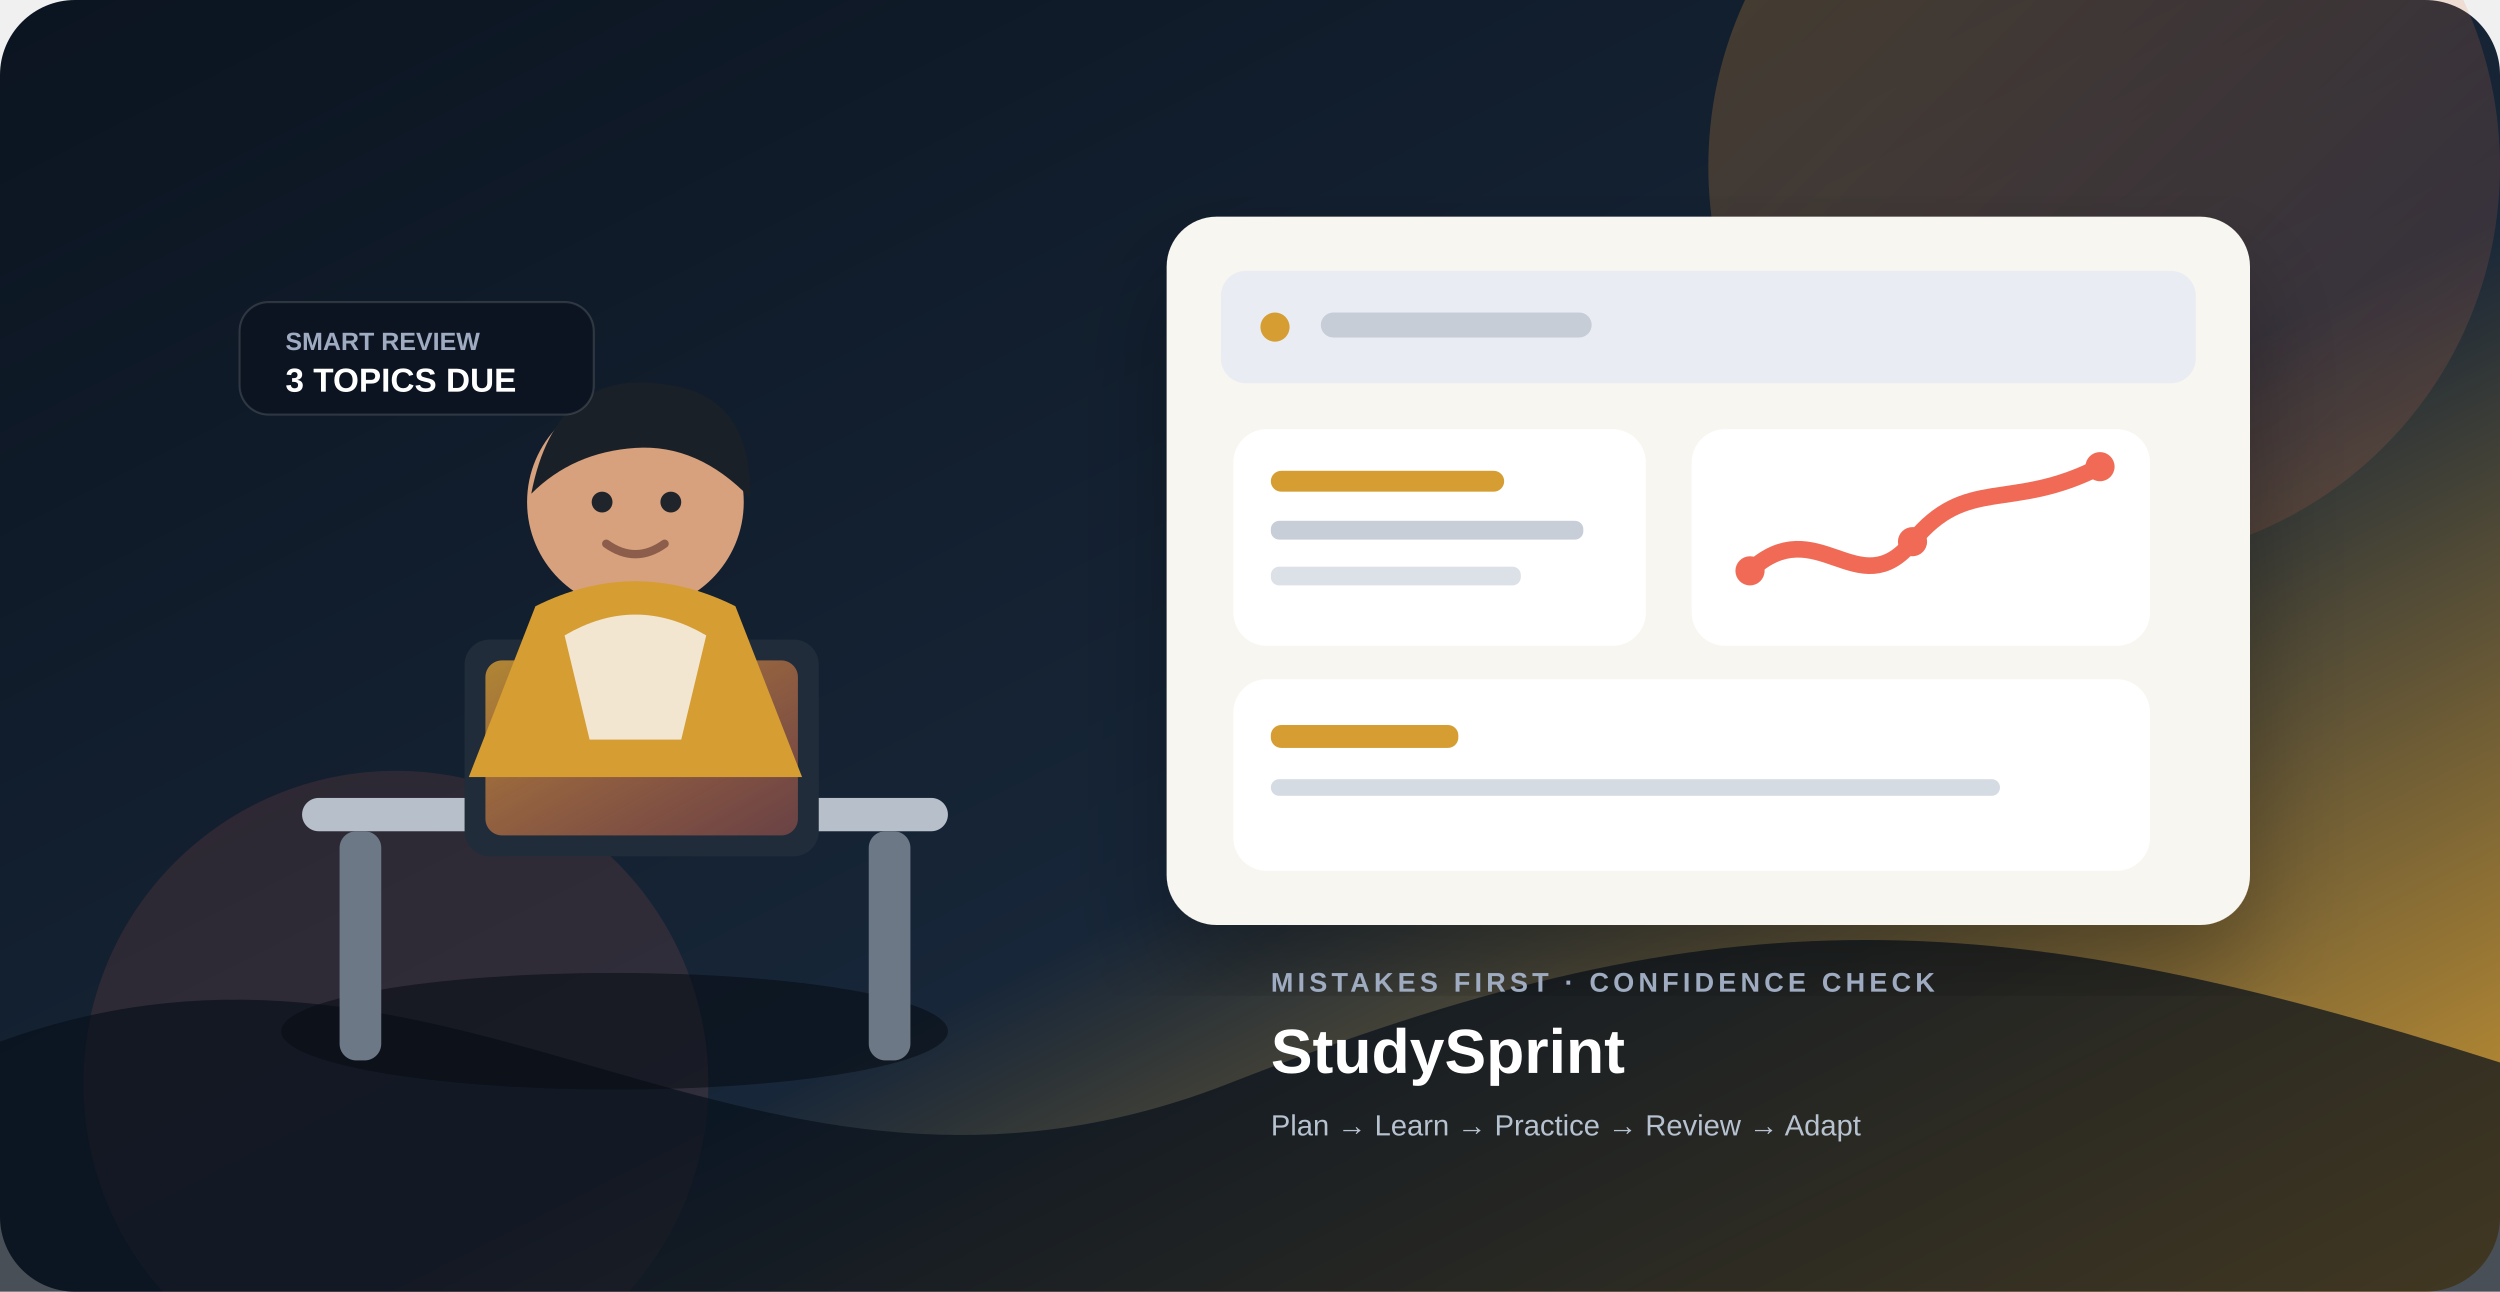
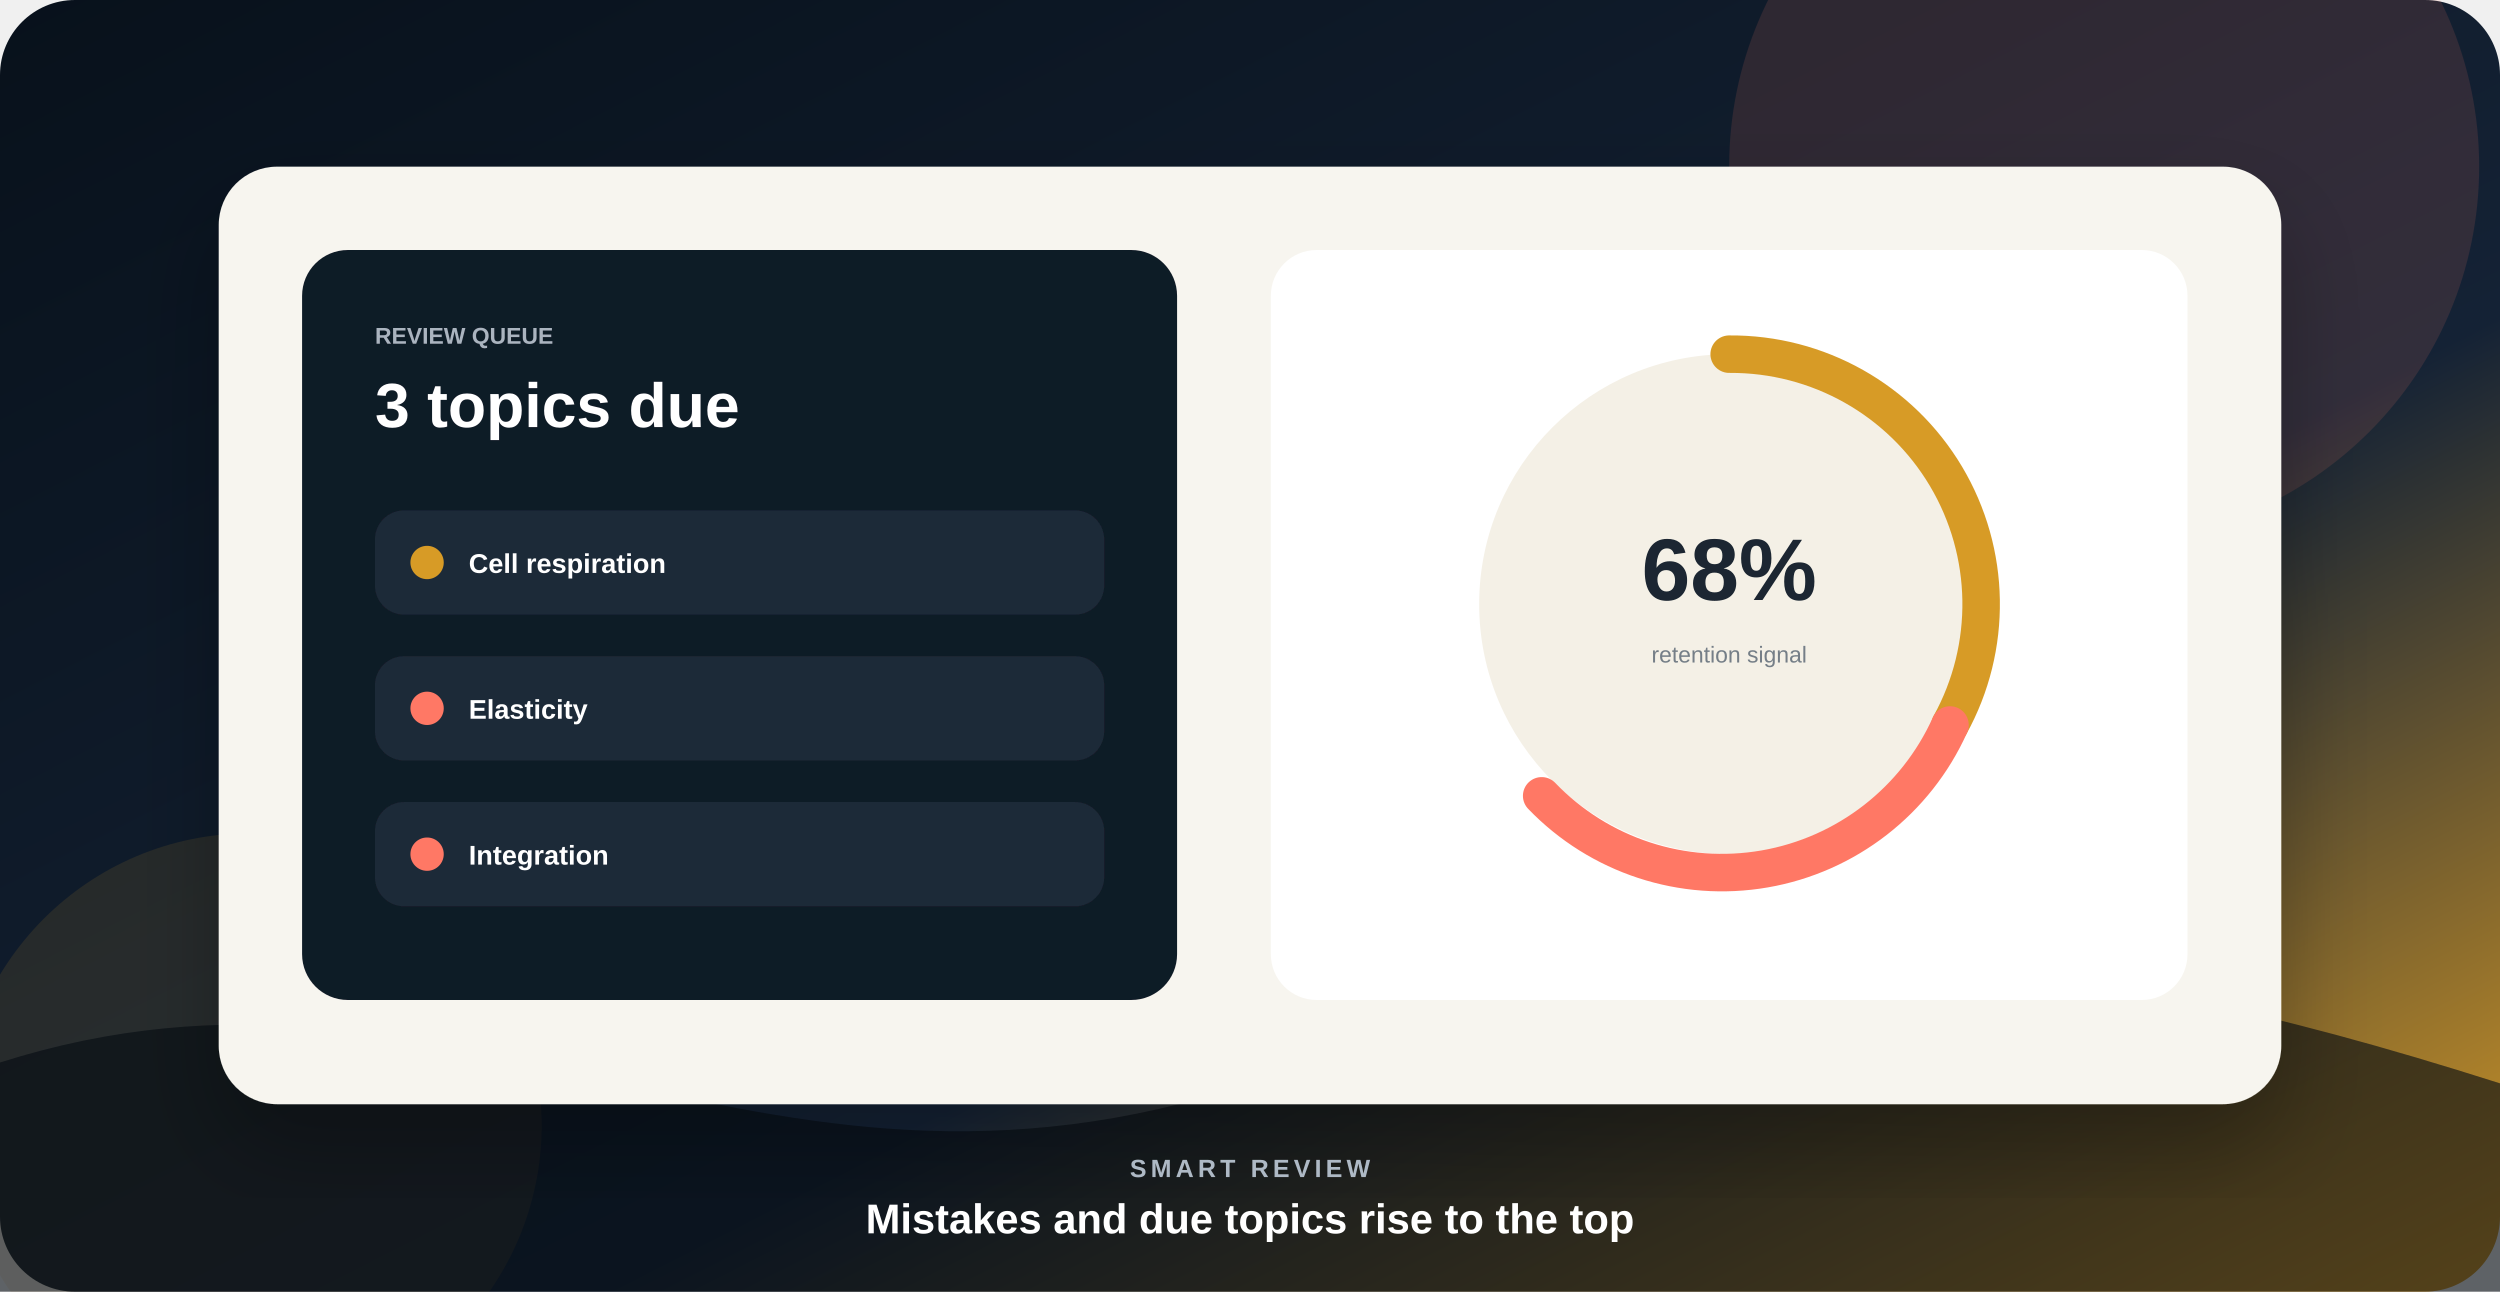
<svg xmlns="http://www.w3.org/2000/svg" viewBox="0 0 1200 620">
  <defs>
-     <linearGradient id="bg" x1="0" y1="0" x2="1" y2="1">
-       <stop stop-color="#0b1420" />
-       <stop offset=".58" stop-color="#172638" />
-       <stop offset="1" stop-color="#d59d32" />
+     <linearGradient id="g" x1="0" y1="0" x2="1" y2="1">
+       <stop stop-color="#08111b" />
+       <stop offset=".62" stop-color="#142235" />
+       <stop offset="1" stop-color="#d79b27" />
    </linearGradient>
-     <linearGradient id="glow" x1="0" y1="0" x2="1" y2="1">
-       <stop stop-color="#d59d32" stop-opacity=".8" />
-       <stop offset="1" stop-color="#f06b57" stop-opacity=".35" />
+     <linearGradient id="g2">
+       <stop stop-color="#d79b27" />
+       <stop offset="1" stop-color="#ff7865" />
    </linearGradient>
-     <filter id="shadow">
-       <feDropShadow dx="0" dy="24" stdDeviation="24" flood-color="#000" flood-opacity=".28" />
+     <filter id="sh">
+       <feDropShadow dx="0" dy="22" stdDeviation="22" flood-opacity=".28" />
    </filter>
  </defs>
-   <rect width="1200" height="620" rx="36" fill="url(#bg)" />
-   <circle cx="1010" cy="80" r="190" fill="url(#glow)" opacity=".34" />
-   <circle cx="190" cy="520" r="150" fill="#f06b57" opacity=".12" />
-   <path d="M0 500 C220 420 360 610 590 520 S950 430 1200 510 V620 H0Z" fill="#08111c" opacity=".72" />
-   <g filter="url(#shadow)">
-     <rect x="560" y="104" width="520" height="340" rx="24" fill="#f8f6f0" />
-     <rect x="586" y="130" width="468" height="54" rx="12" fill="#e9edf3" />
-     <circle cx="612" cy="157" r="7" fill="#d59d32" />
-     <rect x="634" y="150" width="130" height="12" rx="6" fill="#c6cdd7" />
-     <rect x="592" y="206" width="198" height="104" rx="16" fill="#fff" />
-     <rect x="812" y="206" width="220" height="104" rx="16" fill="#fff" />
-     <rect x="592" y="326" width="440" height="92" rx="16" fill="#fff" />
-     <rect x="610" y="226" width="112" height="10" rx="5" fill="#d59d32" />
-     <rect x="610" y="250" width="150" height="9" rx="4" fill="#c8ced8" />
-     <rect x="610" y="272" width="120" height="9" rx="4" fill="#dce1e8" />
-     <path d="M840 274 C872 244 892 292 918 260 S965 246 1008 224" fill="none" stroke="#f06b57" stroke-width="8" stroke-linecap="round" />
-     <circle cx="840" cy="274" r="7" fill="#f06b57" />
-     <circle cx="918" cy="260" r="7" fill="#f06b57" />
-     <circle cx="1008" cy="224" r="7" fill="#f06b57" />
-     <rect x="610" y="348" width="90" height="11" rx="5" fill="#d59d32" />
-     <rect x="610" y="374" width="350" height="8" rx="4" fill="#d5dbe3" />
+   <rect width="1200" height="620" rx="36" fill="url(#g)" />
+   <circle cx="1010" cy="80" r="180" fill="#ff7865" opacity=".13" />
+   <circle cx="120" cy="540" r="140" fill="#d79b27" opacity=".12" />
+   <path d="M0 510C220 440 360 600 600 520s380-70 600 0v100H0Z" fill="#050b12" opacity=".62" />
+   <g filter="url(#sh)">
+     <rect x="105" y="80" width="990" height="450" rx="28" fill="#f7f5ef" />
+     <rect x="145" y="120" width="420" height="360" rx="22" fill="#111b27" />
+     <text x="180" y="165" font-family="Arial" font-size="11" font-weight="700" fill="#aab4bf">REVIEW QUEUE</text>
+     <text x="180" y="205" font-family="Arial" font-size="30" font-weight="700" fill="#fff">3 topics due</text>
+     <rect x="180" y="245" width="350" height="50" rx="14" fill="#1d2a38" />
+     <circle cx="205" cy="270" r="8" fill="#d79b27" />
+     <text x="225" y="275" font-family="Arial" font-size="13" font-weight="700" fill="#fff">Cell respiration</text>
+     <rect x="180" y="315" width="350" height="50" rx="14" fill="#1d2a38" />
+     <circle cx="205" cy="340" r="8" fill="#ff7865" />
+     <text x="225" y="345" font-family="Arial" font-size="13" font-weight="700" fill="#fff">Elasticity</text>
+     <rect x="180" y="385" width="350" height="50" rx="14" fill="#1d2a38" />
+     <circle cx="205" cy="410" r="8" fill="#ff7865" />
+     <text x="225" y="415" font-family="Arial" font-size="13" font-weight="700" fill="#fff">Integration</text>
+     <rect x="610" y="120" width="440" height="360" rx="22" fill="#fff" />
+     <circle cx="830" cy="290" r="120" fill="#f4f0e6" />
+     <path d="M830 170A120 120 0 0 1 936 348" fill="none" stroke="#d79b27" stroke-width="18" stroke-linecap="round" />
+     <path d="M936 348A120 120 0 0 1 740 382" fill="none" stroke="#ff7865" stroke-width="18" stroke-linecap="round" />
+     <text x="830" y="288" text-anchor="middle" font-family="Arial" font-size="42" font-weight="700" fill="#1a2530">68%</text>
+     <text x="830" y="318" text-anchor="middle" font-family="Arial" font-size="11" fill="#747e87">retention signal</text>
  </g>
-   <g transform="translate(115 135)">
-     <ellipse cx="180" cy="360" rx="160" ry="28" fill="#050b12" opacity=".55" />
-     <rect x="30" y="248" width="310" height="16" rx="8" fill="#b7c0ca" />
-     <rect x="48" y="264" width="20" height="110" rx="8" fill="#6d7886" />
-     <rect x="302" y="264" width="20" height="110" rx="8" fill="#6d7886" />
-     <rect x="108" y="172" width="170" height="104" rx="12" fill="#202c3a" />
-     <rect x="118" y="182" width="150" height="84" rx="8" fill="url(#glow)" />
-     <circle cx="190" cy="106" r="52" fill="#d7a17d" />
-     <path d="M140 102 Q152 40 207 50 Q246 56 245 104 Q220 78 190 80 Q160 82 140 102Z" fill="#1a2028" />
-     <path d="M142 156 Q190 132 238 156 L270 238 H110Z" fill="#d59d32" />
-     <path d="M156 170 Q190 150 224 170 L212 220 H168Z" fill="#f7f3ec" opacity=".85" />
-     <circle cx="174" cy="106" r="5" fill="#20242b" />
-     <circle cx="207" cy="106" r="5" fill="#20242b" />
-     <path d="M176 126 Q190 136 204 126" fill="none" stroke="#8b5d4a" stroke-width="4" stroke-linecap="round" />
-     <rect x="0" y="10" width="170" height="54" rx="14" fill="#0b1420" stroke="#ffffff" stroke-opacity=".14" />
-     <text x="22" y="33" fill="#9eabc0" font-family="Arial" font-size="12" font-weight="700">SMART REVIEW</text>
-     <text x="22" y="53" fill="#fff" font-family="Arial" font-size="16" font-weight="700">3 TOPICS DUE</text>
-   </g>
-   <text x="610" y="476" fill="#9eabc0" font-family="Arial" font-size="13" font-weight="700" letter-spacing="2">MISTAKES FIRST · CONFIDENCE CHECK</text>
-   <text x="610" y="515" fill="#fff" font-family="Arial" font-size="30" font-weight="700">StudySprint</text>
-   <text x="610" y="545" fill="#b7c2d0" font-family="Arial" font-size="14">Plan → Learn → Practice → Review → Adapt</text>
+   <text x="600" y="565" text-anchor="middle" fill="#aeb9c5" font-family="Arial" font-size="12" font-weight="700" letter-spacing="2">SMART REVIEW</text>
+   <text x="600" y="592" text-anchor="middle" fill="#fff" font-family="Arial" font-size="20" font-weight="700">Mistakes and due topics rise to the top</text>
</svg>
